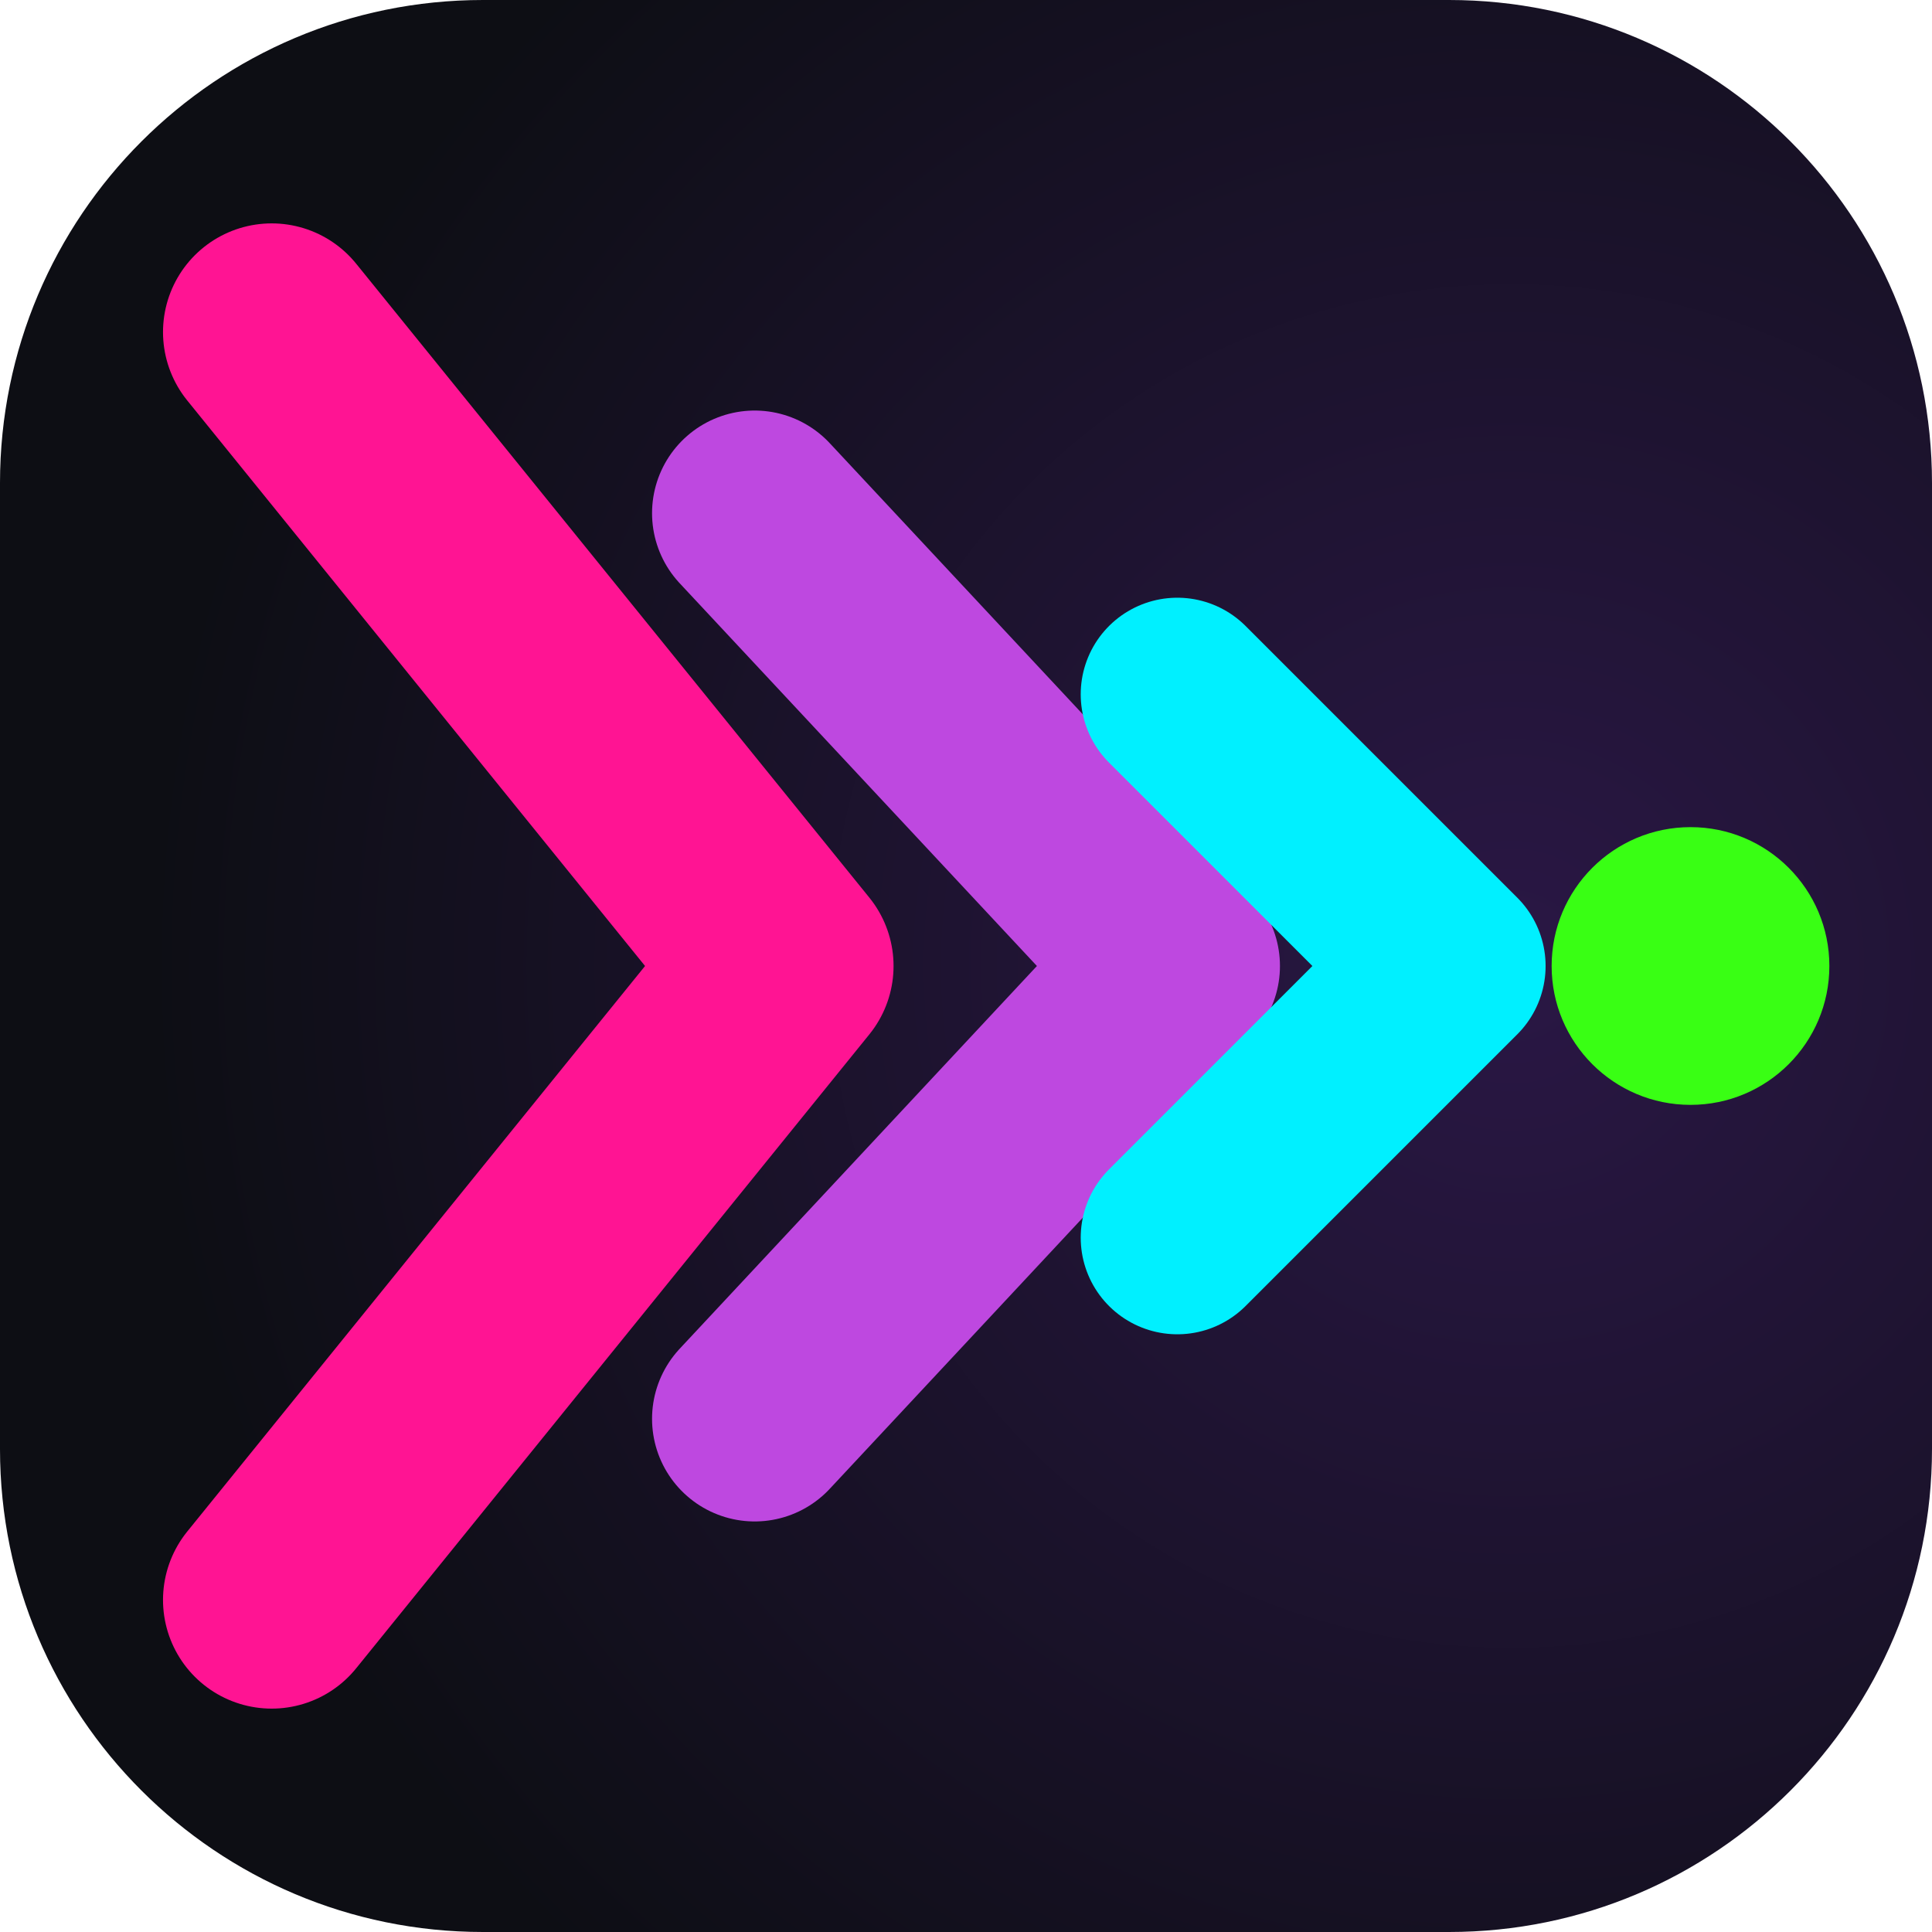
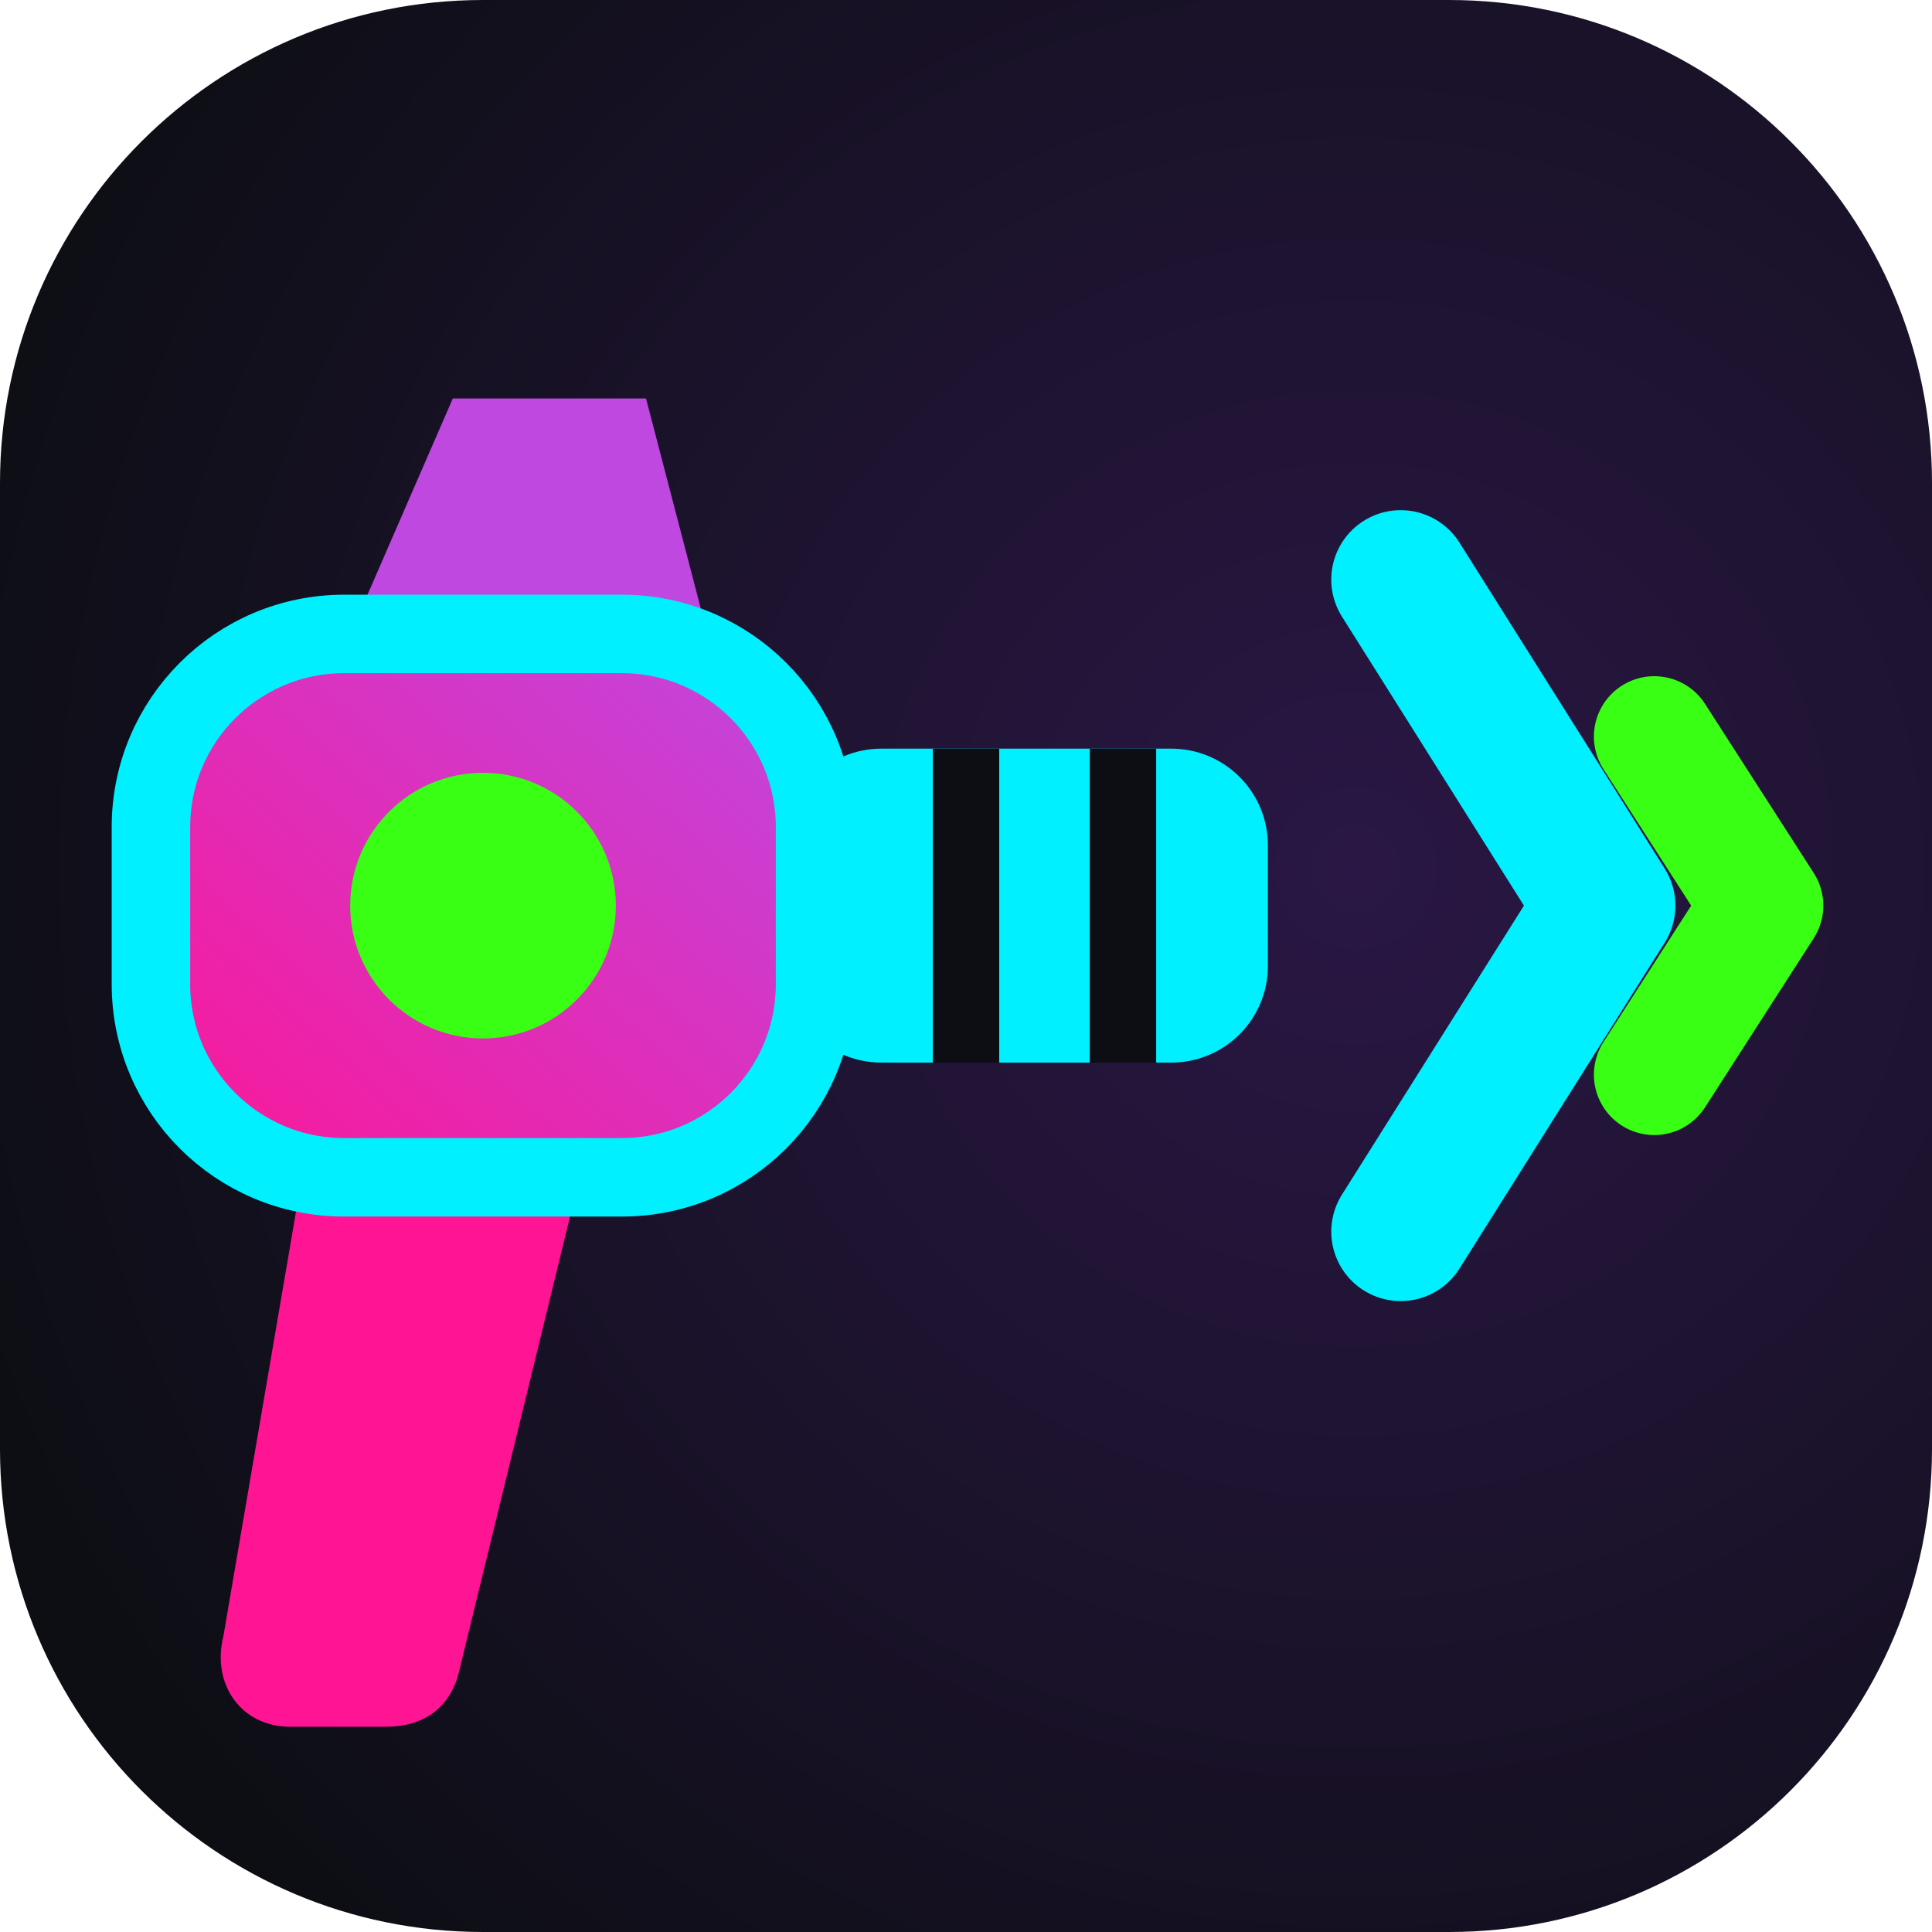
<svg xmlns="http://www.w3.org/2000/svg" viewBox="0 0 32 32">
  <defs>
-     <radialGradient id="g" cx="78%" cy="50%" r="70%">
+     <linearGradient id="b" x1="3" y1="21" x2="13" y2="10" gradientUnits="userSpaceOnUse">
+       <stop offset="0" stop-color="#FF1493" />
+       <stop offset="1" stop-color="#BE48E0" />
+     </linearGradient>
+     <radialGradient id="g" cx="70%" cy="45%" r="75%">
      <stop offset="0" stop-color="#2a1745" />
      <stop offset="1" stop-color="#0d0e14" />
    </radialGradient>
  </defs>
  <rect width="32" height="32" rx="8" fill="url(#g)" />
-   <path d="M4.5 5.5L13 16L4.5 26.5" fill="none" stroke="#FF1493" stroke-width="3.6" stroke-linecap="round" stroke-linejoin="round" />
-   <path d="M12.5 8.5L19.5 16L12.5 23.5" fill="none" stroke="#BE48E0" stroke-width="3.4" stroke-linecap="round" stroke-linejoin="round" />
-   <path d="M19.5 11.5L24 16L19.5 20.5" fill="none" stroke="#00F0FF" stroke-width="3.2" stroke-linecap="round" stroke-linejoin="round" />
-   <circle cx="28" cy="16" r="2.3" fill="#39FF14" />
+   <path d="M5 19.5h4.6l-2 8.2c-.15.6-.6.9-1.2.9H4.8c-.8 0-1.3-.7-1.1-1.5z" fill="#FF1493" />
+   <path d="M5.5 11.2L7.5 6.6h3.2l1.2 4.6z" fill="#BE48E0" />
+   <rect x="2.5" y="10.5" width="11" height="9" rx="3.2" fill="url(#b)" stroke="#00F0FF" stroke-width="1.3" />
+   <circle cx="8" cy="15" r="2.2" fill="#39FF14" />
+   <rect x="13" y="12.4" width="8" height="5.2" rx="1.6" fill="#00F0FF" />
+   <path d="M16 12.4v5.2M18.6 12.4v5.2" stroke="#0d0e14" stroke-width="1.1" />
+   <path d="M23.2 9.6L26.6 15l-3.4 5.4" fill="none" stroke="#00F0FF" stroke-width="2.3" stroke-linecap="round" stroke-linejoin="round" />
+   <path d="M27.4 12.2L29.2 15l-1.8 2.8" fill="none" stroke="#39FF14" stroke-width="2" stroke-linecap="round" stroke-linejoin="round" />
</svg>
